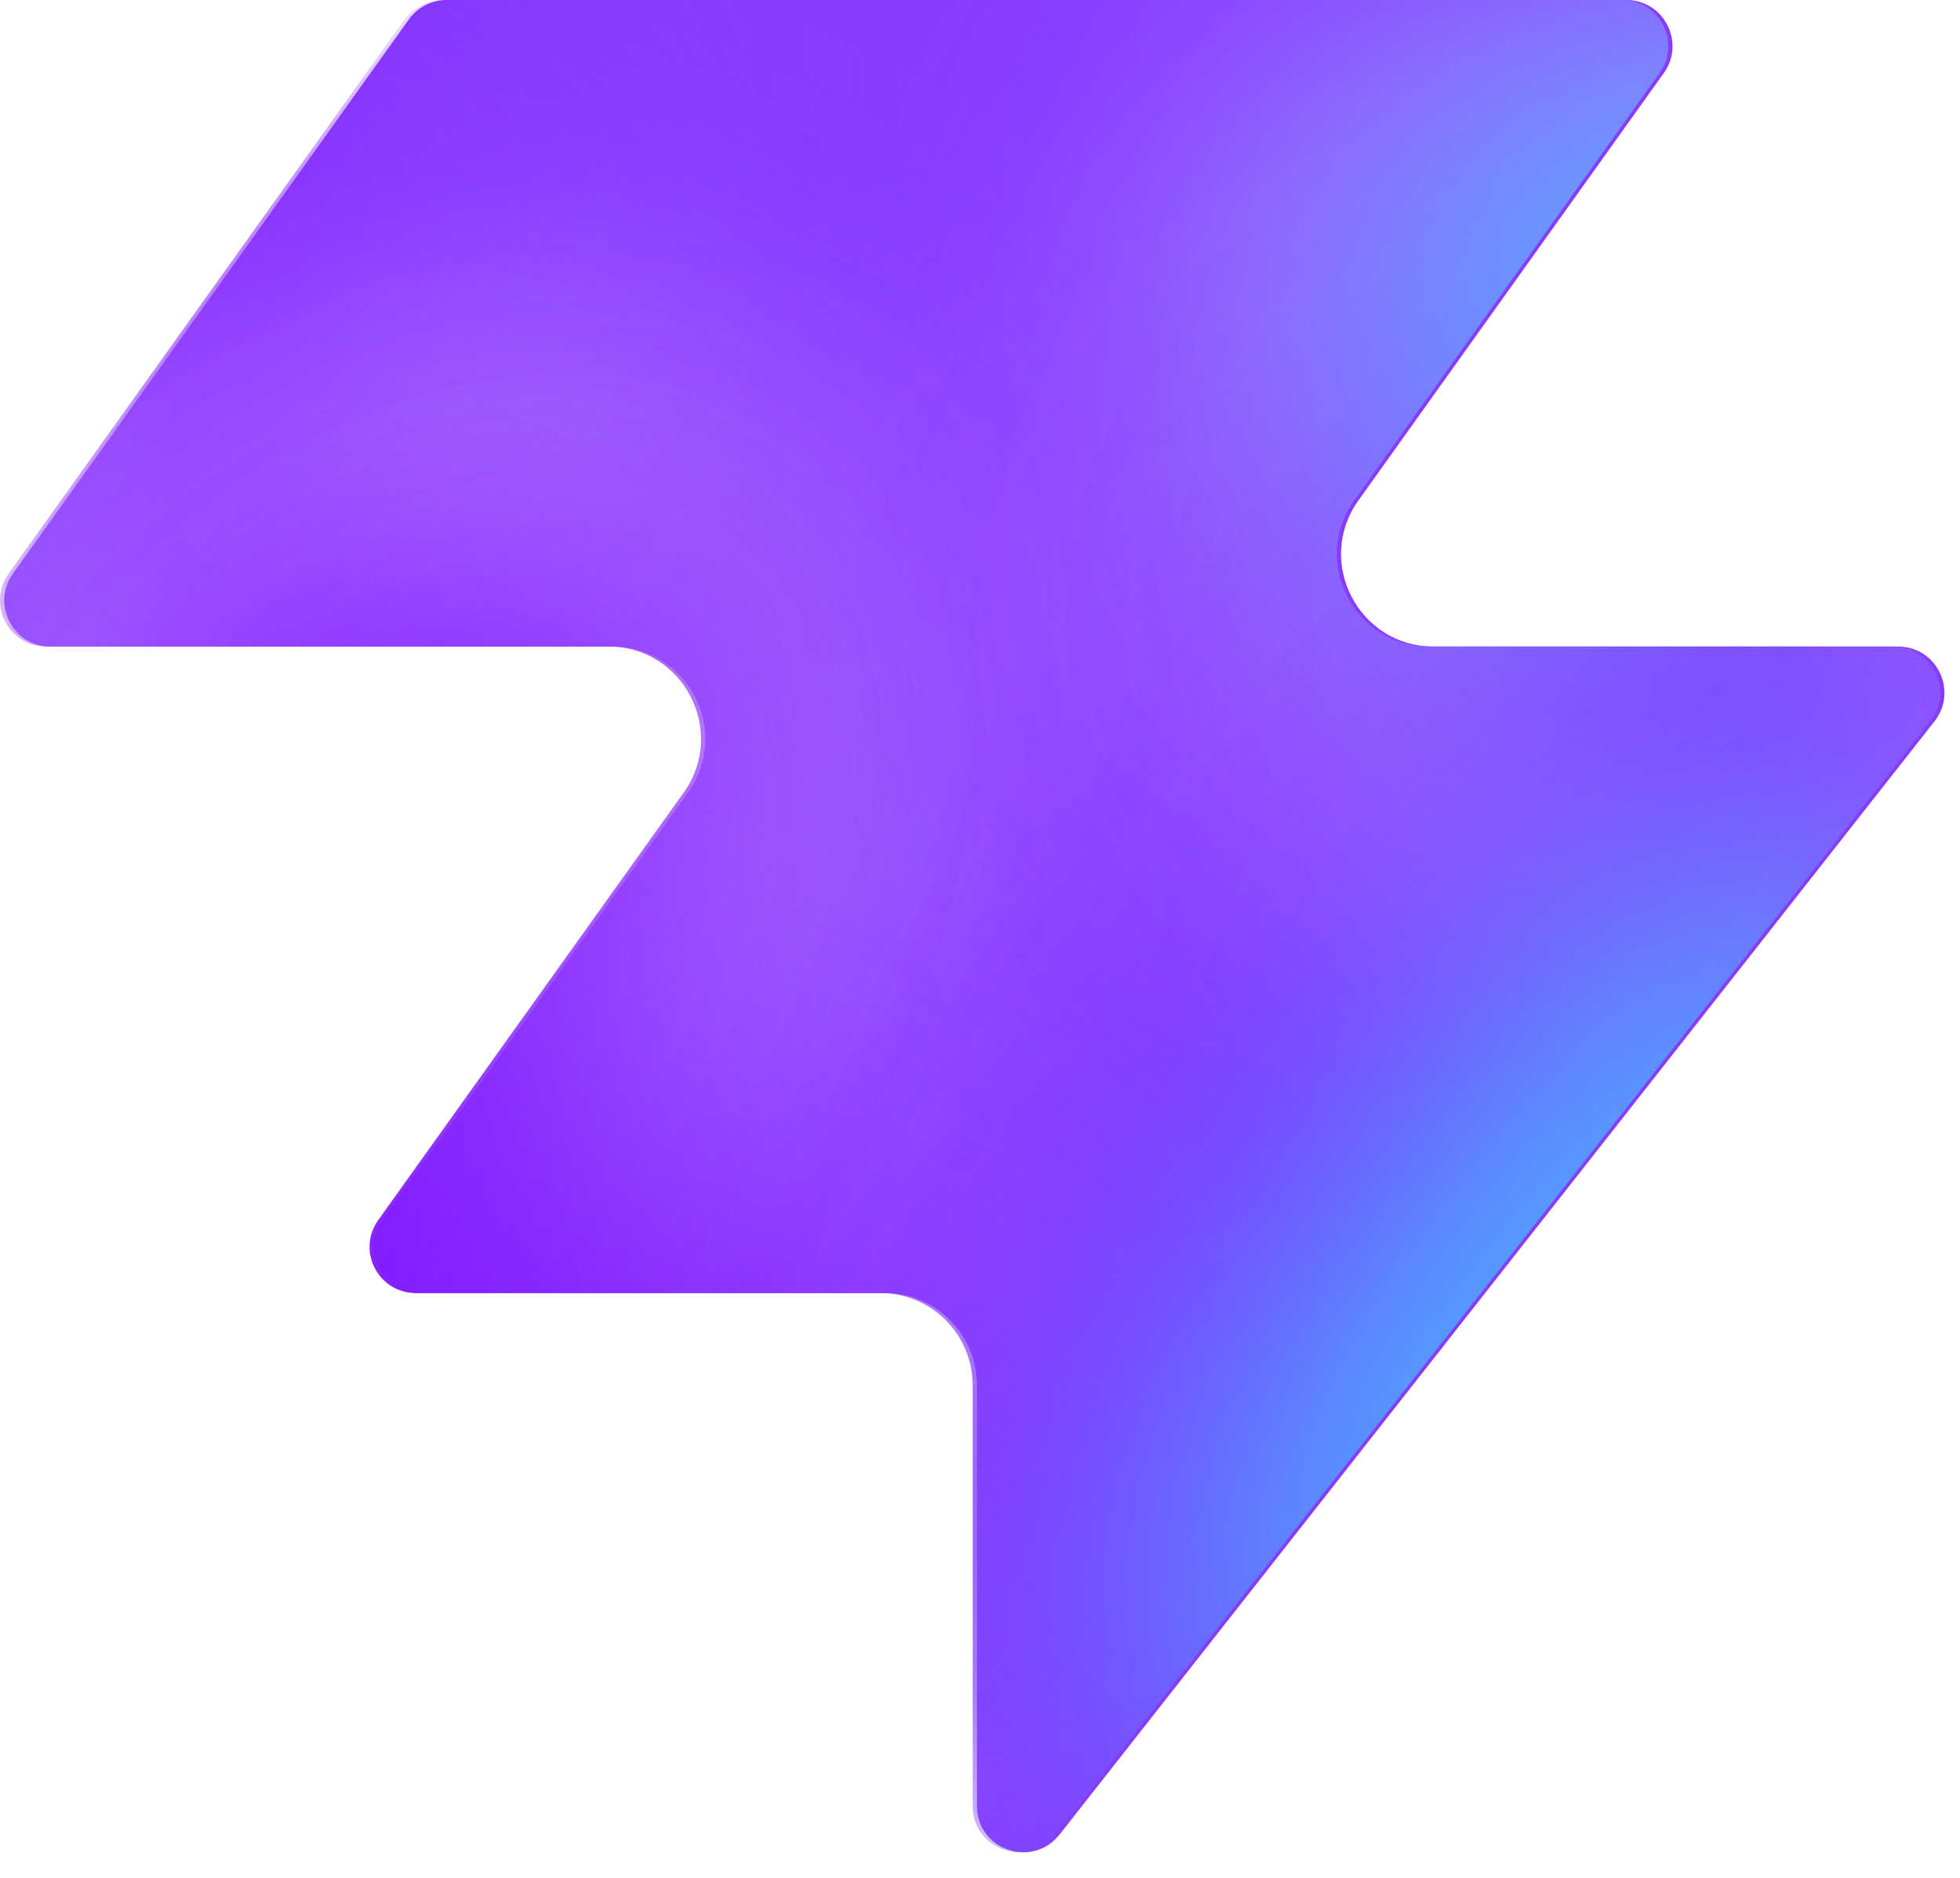
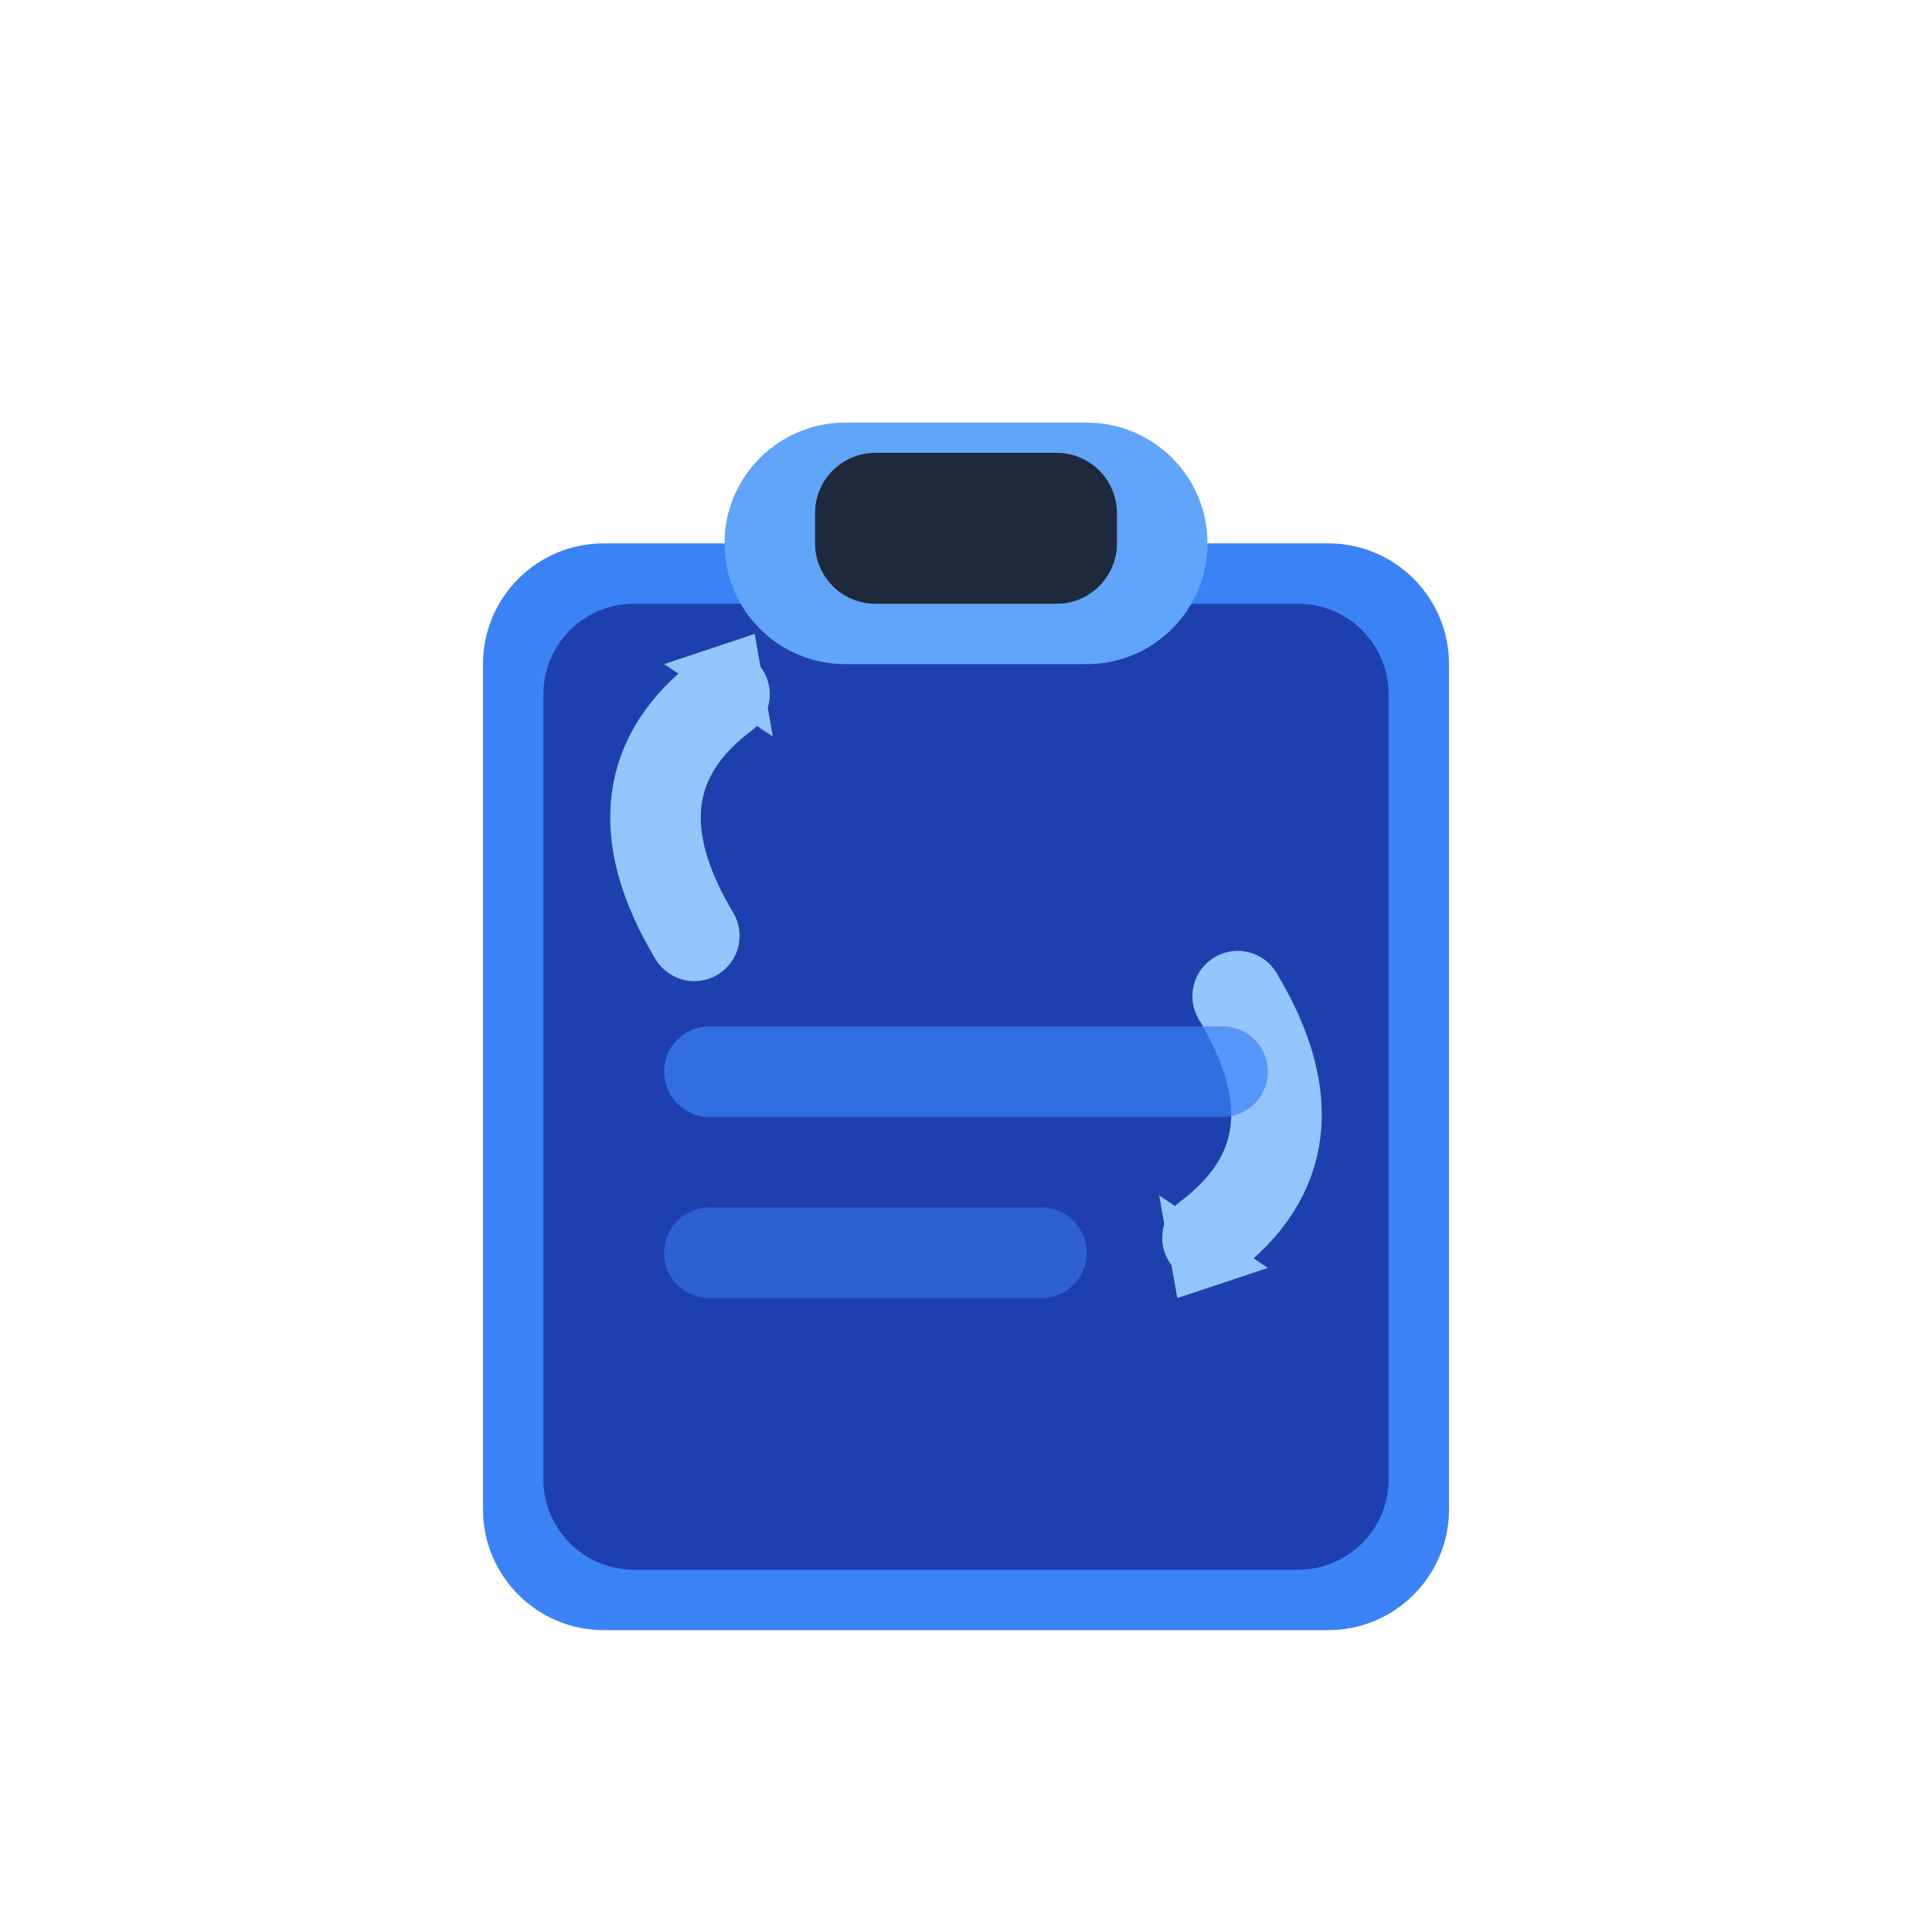
- <svg xmlns="http://www.w3.org/2000/svg" width="48" height="46" fill="none" viewBox="0 0 48 46">
-   <path fill="#863bff" d="M25.946 44.938c-.664.845-2.021.375-2.021-.698V33.937a2.26 2.26 0 0 0-2.262-2.262H10.287c-.92 0-1.456-1.04-.92-1.788l7.48-10.471c1.07-1.497 0-3.578-1.842-3.578H1.237c-.92 0-1.456-1.04-.92-1.788L10.013.474c.214-.297.556-.474.92-.474h28.894c.92 0 1.456 1.04.92 1.788l-7.48 10.471c-1.07 1.498 0 3.579 1.842 3.579h11.377c.943 0 1.473 1.088.89 1.83L25.947 44.94z" style="fill:#863bff;fill:color(display-p3 .525 .23 1);fill-opacity:1" />
-   <mask id="a" width="48" height="46" x="0" y="0" maskUnits="userSpaceOnUse" style="mask-type:alpha">
-     <path fill="#000" d="M25.842 44.938c-.664.844-2.021.375-2.021-.698V33.937a2.26 2.26 0 0 0-2.262-2.262H10.183c-.92 0-1.456-1.04-.92-1.788l7.48-10.471c1.07-1.498 0-3.579-1.842-3.579H1.133c-.92 0-1.456-1.04-.92-1.787L9.91.473c.214-.297.556-.474.92-.474h28.894c.92 0 1.456 1.04.92 1.788l-7.48 10.471c-1.07 1.498 0 3.578 1.842 3.578h11.377c.943 0 1.473 1.088.89 1.832L25.843 44.94z" style="fill:#000;fill-opacity:1" />
-   </mask>
-   <g mask="url(#a)">
-     <g filter="url(#b)">
-       <ellipse cx="5.508" cy="14.704" fill="#ede6ff" rx="5.508" ry="14.704" style="fill:#ede6ff;fill:color(display-p3 .927 .903 1);fill-opacity:1" transform="matrix(.00324 1 1 -.00324 -4.47 31.516)" />
-     </g>
-     <g filter="url(#c)">
-       <ellipse cx="10.399" cy="29.851" fill="#ede6ff" rx="10.399" ry="29.851" style="fill:#ede6ff;fill:color(display-p3 .927 .903 1);fill-opacity:1" transform="matrix(.00324 1 1 -.00324 -39.328 7.883)" />
-     </g>
-     <g filter="url(#d)">
-       <ellipse cx="5.508" cy="30.487" fill="#7e14ff" rx="5.508" ry="30.487" style="fill:#7e14ff;fill:color(display-p3 .492 .077 1);fill-opacity:1" transform="rotate(89.814 -25.913 -14.639)scale(1 -1)" />
-     </g>
-     <g filter="url(#e)">
-       <ellipse cx="5.508" cy="30.599" fill="#7e14ff" rx="5.508" ry="30.599" style="fill:#7e14ff;fill:color(display-p3 .492 .077 1);fill-opacity:1" transform="rotate(89.814 -32.644 -3.334)scale(1 -1)" />
-     </g>
-     <g filter="url(#f)">
-       <ellipse cx="5.508" cy="30.599" fill="#7e14ff" rx="5.508" ry="30.599" style="fill:#7e14ff;fill:color(display-p3 .492 .077 1);fill-opacity:1" transform="matrix(.00324 1 1 -.00324 -34.34 30.47)" />
-     </g>
-     <g filter="url(#g)">
-       <ellipse cx="14.072" cy="22.078" fill="#ede6ff" rx="14.072" ry="22.078" style="fill:#ede6ff;fill:color(display-p3 .927 .903 1);fill-opacity:1" transform="rotate(93.35 24.506 48.493)scale(-1 1)" />
-     </g>
-     <g filter="url(#h)">
-       <ellipse cx="3.47" cy="21.501" fill="#7e14ff" rx="3.47" ry="21.501" style="fill:#7e14ff;fill:color(display-p3 .492 .077 1);fill-opacity:1" transform="rotate(89.009 28.708 47.59)scale(-1 1)" />
-     </g>
-     <g filter="url(#i)">
-       <ellipse cx="3.47" cy="21.501" fill="#7e14ff" rx="3.47" ry="21.501" style="fill:#7e14ff;fill:color(display-p3 .492 .077 1);fill-opacity:1" transform="rotate(89.009 28.708 47.59)scale(-1 1)" />
-     </g>
-     <g filter="url(#j)">
-       <ellipse cx=".387" cy="8.972" fill="#7e14ff" rx="4.407" ry="29.108" style="fill:#7e14ff;fill:color(display-p3 .492 .077 1);fill-opacity:1" transform="rotate(39.51 .387 8.972)" />
-     </g>
-     <g filter="url(#k)">
-       <ellipse cx="47.523" cy="-6.092" fill="#7e14ff" rx="4.407" ry="29.108" style="fill:#7e14ff;fill:color(display-p3 .492 .077 1);fill-opacity:1" transform="rotate(37.892 47.523 -6.092)" />
-     </g>
-     <g filter="url(#l)">
-       <ellipse cx="41.412" cy="6.333" fill="#47bfff" rx="5.971" ry="9.665" style="fill:#47bfff;fill:color(display-p3 .28 .748 1);fill-opacity:1" transform="rotate(37.892 41.412 6.333)" />
-     </g>
-     <g filter="url(#m)">
-       <ellipse cx="-1.879" cy="38.332" fill="#7e14ff" rx="4.407" ry="29.108" style="fill:#7e14ff;fill:color(display-p3 .492 .077 1);fill-opacity:1" transform="rotate(37.892 -1.88 38.332)" />
-     </g>
-     <g filter="url(#n)">
-       <ellipse cx="-1.879" cy="38.332" fill="#7e14ff" rx="4.407" ry="29.108" style="fill:#7e14ff;fill:color(display-p3 .492 .077 1);fill-opacity:1" transform="rotate(37.892 -1.88 38.332)" />
-     </g>
-     <g filter="url(#o)">
-       <ellipse cx="35.651" cy="29.907" fill="#7e14ff" rx="4.407" ry="29.108" style="fill:#7e14ff;fill:color(display-p3 .492 .077 1);fill-opacity:1" transform="rotate(37.892 35.651 29.907)" />
-     </g>
-     <g filter="url(#p)">
-       <ellipse cx="38.418" cy="32.4" fill="#47bfff" rx="5.971" ry="15.297" style="fill:#47bfff;fill:color(display-p3 .28 .748 1);fill-opacity:1" transform="rotate(37.892 38.418 32.4)" />
-     </g>
-   </g>
-   <defs>
-     <filter id="b" width="60.045" height="41.654" x="-19.77" y="16.149" color-interpolation-filters="sRGB" filterUnits="userSpaceOnUse">
-       <feFlood flood-opacity="0" result="BackgroundImageFix" />
-       <feBlend in="SourceGraphic" in2="BackgroundImageFix" result="shape" />
-       <feGaussianBlur result="effect1_foregroundBlur_2002_17158" stdDeviation="7.659" />
-     </filter>
-     <filter id="c" width="90.34" height="51.437" x="-54.613" y="-7.533" color-interpolation-filters="sRGB" filterUnits="userSpaceOnUse">
-       <feFlood flood-opacity="0" result="BackgroundImageFix" />
-       <feBlend in="SourceGraphic" in2="BackgroundImageFix" result="shape" />
-       <feGaussianBlur result="effect1_foregroundBlur_2002_17158" stdDeviation="7.659" />
-     </filter>
-     <filter id="d" width="79.355" height="29.4" x="-49.64" y="2.03" color-interpolation-filters="sRGB" filterUnits="userSpaceOnUse">
-       <feFlood flood-opacity="0" result="BackgroundImageFix" />
-       <feBlend in="SourceGraphic" in2="BackgroundImageFix" result="shape" />
-       <feGaussianBlur result="effect1_foregroundBlur_2002_17158" stdDeviation="4.596" />
-     </filter>
-     <filter id="e" width="79.579" height="29.4" x="-45.045" y="20.029" color-interpolation-filters="sRGB" filterUnits="userSpaceOnUse">
-       <feFlood flood-opacity="0" result="BackgroundImageFix" />
-       <feBlend in="SourceGraphic" in2="BackgroundImageFix" result="shape" />
-       <feGaussianBlur result="effect1_foregroundBlur_2002_17158" stdDeviation="4.596" />
-     </filter>
-     <filter id="f" width="79.579" height="29.4" x="-43.513" y="21.178" color-interpolation-filters="sRGB" filterUnits="userSpaceOnUse">
-       <feFlood flood-opacity="0" result="BackgroundImageFix" />
-       <feBlend in="SourceGraphic" in2="BackgroundImageFix" result="shape" />
-       <feGaussianBlur result="effect1_foregroundBlur_2002_17158" stdDeviation="4.596" />
-     </filter>
-     <filter id="g" width="74.749" height="58.852" x="15.756" y="-17.901" color-interpolation-filters="sRGB" filterUnits="userSpaceOnUse">
-       <feFlood flood-opacity="0" result="BackgroundImageFix" />
-       <feBlend in="SourceGraphic" in2="BackgroundImageFix" result="shape" />
-       <feGaussianBlur result="effect1_foregroundBlur_2002_17158" stdDeviation="7.659" />
-     </filter>
-     <filter id="h" width="61.377" height="25.362" x="23.548" y="2.284" color-interpolation-filters="sRGB" filterUnits="userSpaceOnUse">
-       <feFlood flood-opacity="0" result="BackgroundImageFix" />
-       <feBlend in="SourceGraphic" in2="BackgroundImageFix" result="shape" />
-       <feGaussianBlur result="effect1_foregroundBlur_2002_17158" stdDeviation="4.596" />
-     </filter>
-     <filter id="i" width="61.377" height="25.362" x="23.548" y="2.284" color-interpolation-filters="sRGB" filterUnits="userSpaceOnUse">
-       <feFlood flood-opacity="0" result="BackgroundImageFix" />
-       <feBlend in="SourceGraphic" in2="BackgroundImageFix" result="shape" />
-       <feGaussianBlur result="effect1_foregroundBlur_2002_17158" stdDeviation="4.596" />
-     </filter>
-     <filter id="j" width="56.045" height="63.649" x="-27.636" y="-22.853" color-interpolation-filters="sRGB" filterUnits="userSpaceOnUse">
-       <feFlood flood-opacity="0" result="BackgroundImageFix" />
-       <feBlend in="SourceGraphic" in2="BackgroundImageFix" result="shape" />
-       <feGaussianBlur result="effect1_foregroundBlur_2002_17158" stdDeviation="4.596" />
-     </filter>
-     <filter id="k" width="54.814" height="64.646" x="20.116" y="-38.415" color-interpolation-filters="sRGB" filterUnits="userSpaceOnUse">
-       <feFlood flood-opacity="0" result="BackgroundImageFix" />
-       <feBlend in="SourceGraphic" in2="BackgroundImageFix" result="shape" />
-       <feGaussianBlur result="effect1_foregroundBlur_2002_17158" stdDeviation="4.596" />
-     </filter>
-     <filter id="l" width="33.541" height="35.313" x="24.641" y="-11.323" color-interpolation-filters="sRGB" filterUnits="userSpaceOnUse">
-       <feFlood flood-opacity="0" result="BackgroundImageFix" />
-       <feBlend in="SourceGraphic" in2="BackgroundImageFix" result="shape" />
-       <feGaussianBlur result="effect1_foregroundBlur_2002_17158" stdDeviation="4.596" />
-     </filter>
-     <filter id="m" width="54.814" height="64.646" x="-29.286" y="6.009" color-interpolation-filters="sRGB" filterUnits="userSpaceOnUse">
-       <feFlood flood-opacity="0" result="BackgroundImageFix" />
-       <feBlend in="SourceGraphic" in2="BackgroundImageFix" result="shape" />
-       <feGaussianBlur result="effect1_foregroundBlur_2002_17158" stdDeviation="4.596" />
-     </filter>
-     <filter id="n" width="54.814" height="64.646" x="-29.286" y="6.009" color-interpolation-filters="sRGB" filterUnits="userSpaceOnUse">
-       <feFlood flood-opacity="0" result="BackgroundImageFix" />
-       <feBlend in="SourceGraphic" in2="BackgroundImageFix" result="shape" />
-       <feGaussianBlur result="effect1_foregroundBlur_2002_17158" stdDeviation="4.596" />
-     </filter>
-     <filter id="o" width="54.814" height="64.646" x="8.244" y="-2.416" color-interpolation-filters="sRGB" filterUnits="userSpaceOnUse">
-       <feFlood flood-opacity="0" result="BackgroundImageFix" />
-       <feBlend in="SourceGraphic" in2="BackgroundImageFix" result="shape" />
-       <feGaussianBlur result="effect1_foregroundBlur_2002_17158" stdDeviation="4.596" />
-     </filter>
-     <filter id="p" width="39.409" height="43.623" x="18.713" y="10.588" color-interpolation-filters="sRGB" filterUnits="userSpaceOnUse">
-       <feFlood flood-opacity="0" result="BackgroundImageFix" />
-       <feBlend in="SourceGraphic" in2="BackgroundImageFix" result="shape" />
-       <feGaussianBlur result="effect1_foregroundBlur_2002_17158" stdDeviation="4.596" />
-     </filter>
-   </defs>
+ <svg xmlns="http://www.w3.org/2000/svg" width="32" height="32" viewBox="0 0 32 32">
+   <rect x="8" y="9" width="16" height="18" rx="2" ry="2" fill="#3B82F6" />
+   <rect x="9" y="10" width="14" height="16" rx="1.5" ry="1.5" fill="#1E40AF" />
+   <rect x="12" y="7" width="8" height="4" rx="2" ry="2" fill="#60A5FA" />
+   <rect x="13.5" y="7.5" width="5" height="2.5" rx="1" ry="1" fill="#1E293B" />
+   <path d="M11.5 15.5 Q10 13 12 11.5" stroke="#93C5FD" stroke-width="1.5" fill="none" stroke-linecap="round" />
+   <polygon points="11,11 12.5,10.5 12.8,12.2" fill="#93C5FD" />
+   <path d="M20.5 16.5 Q22 19 20 20.5" stroke="#93C5FD" stroke-width="1.5" fill="none" stroke-linecap="round" />
+   <polygon points="21,21 19.5,21.5 19.2,19.8" fill="#93C5FD" />
+   <rect x="11" y="17" width="10" height="1.5" rx="0.75" fill="#3B82F6" opacity="0.7" />
+   <rect x="11" y="20" width="7" height="1.5" rx="0.75" fill="#3B82F6" opacity="0.5" />
</svg>
